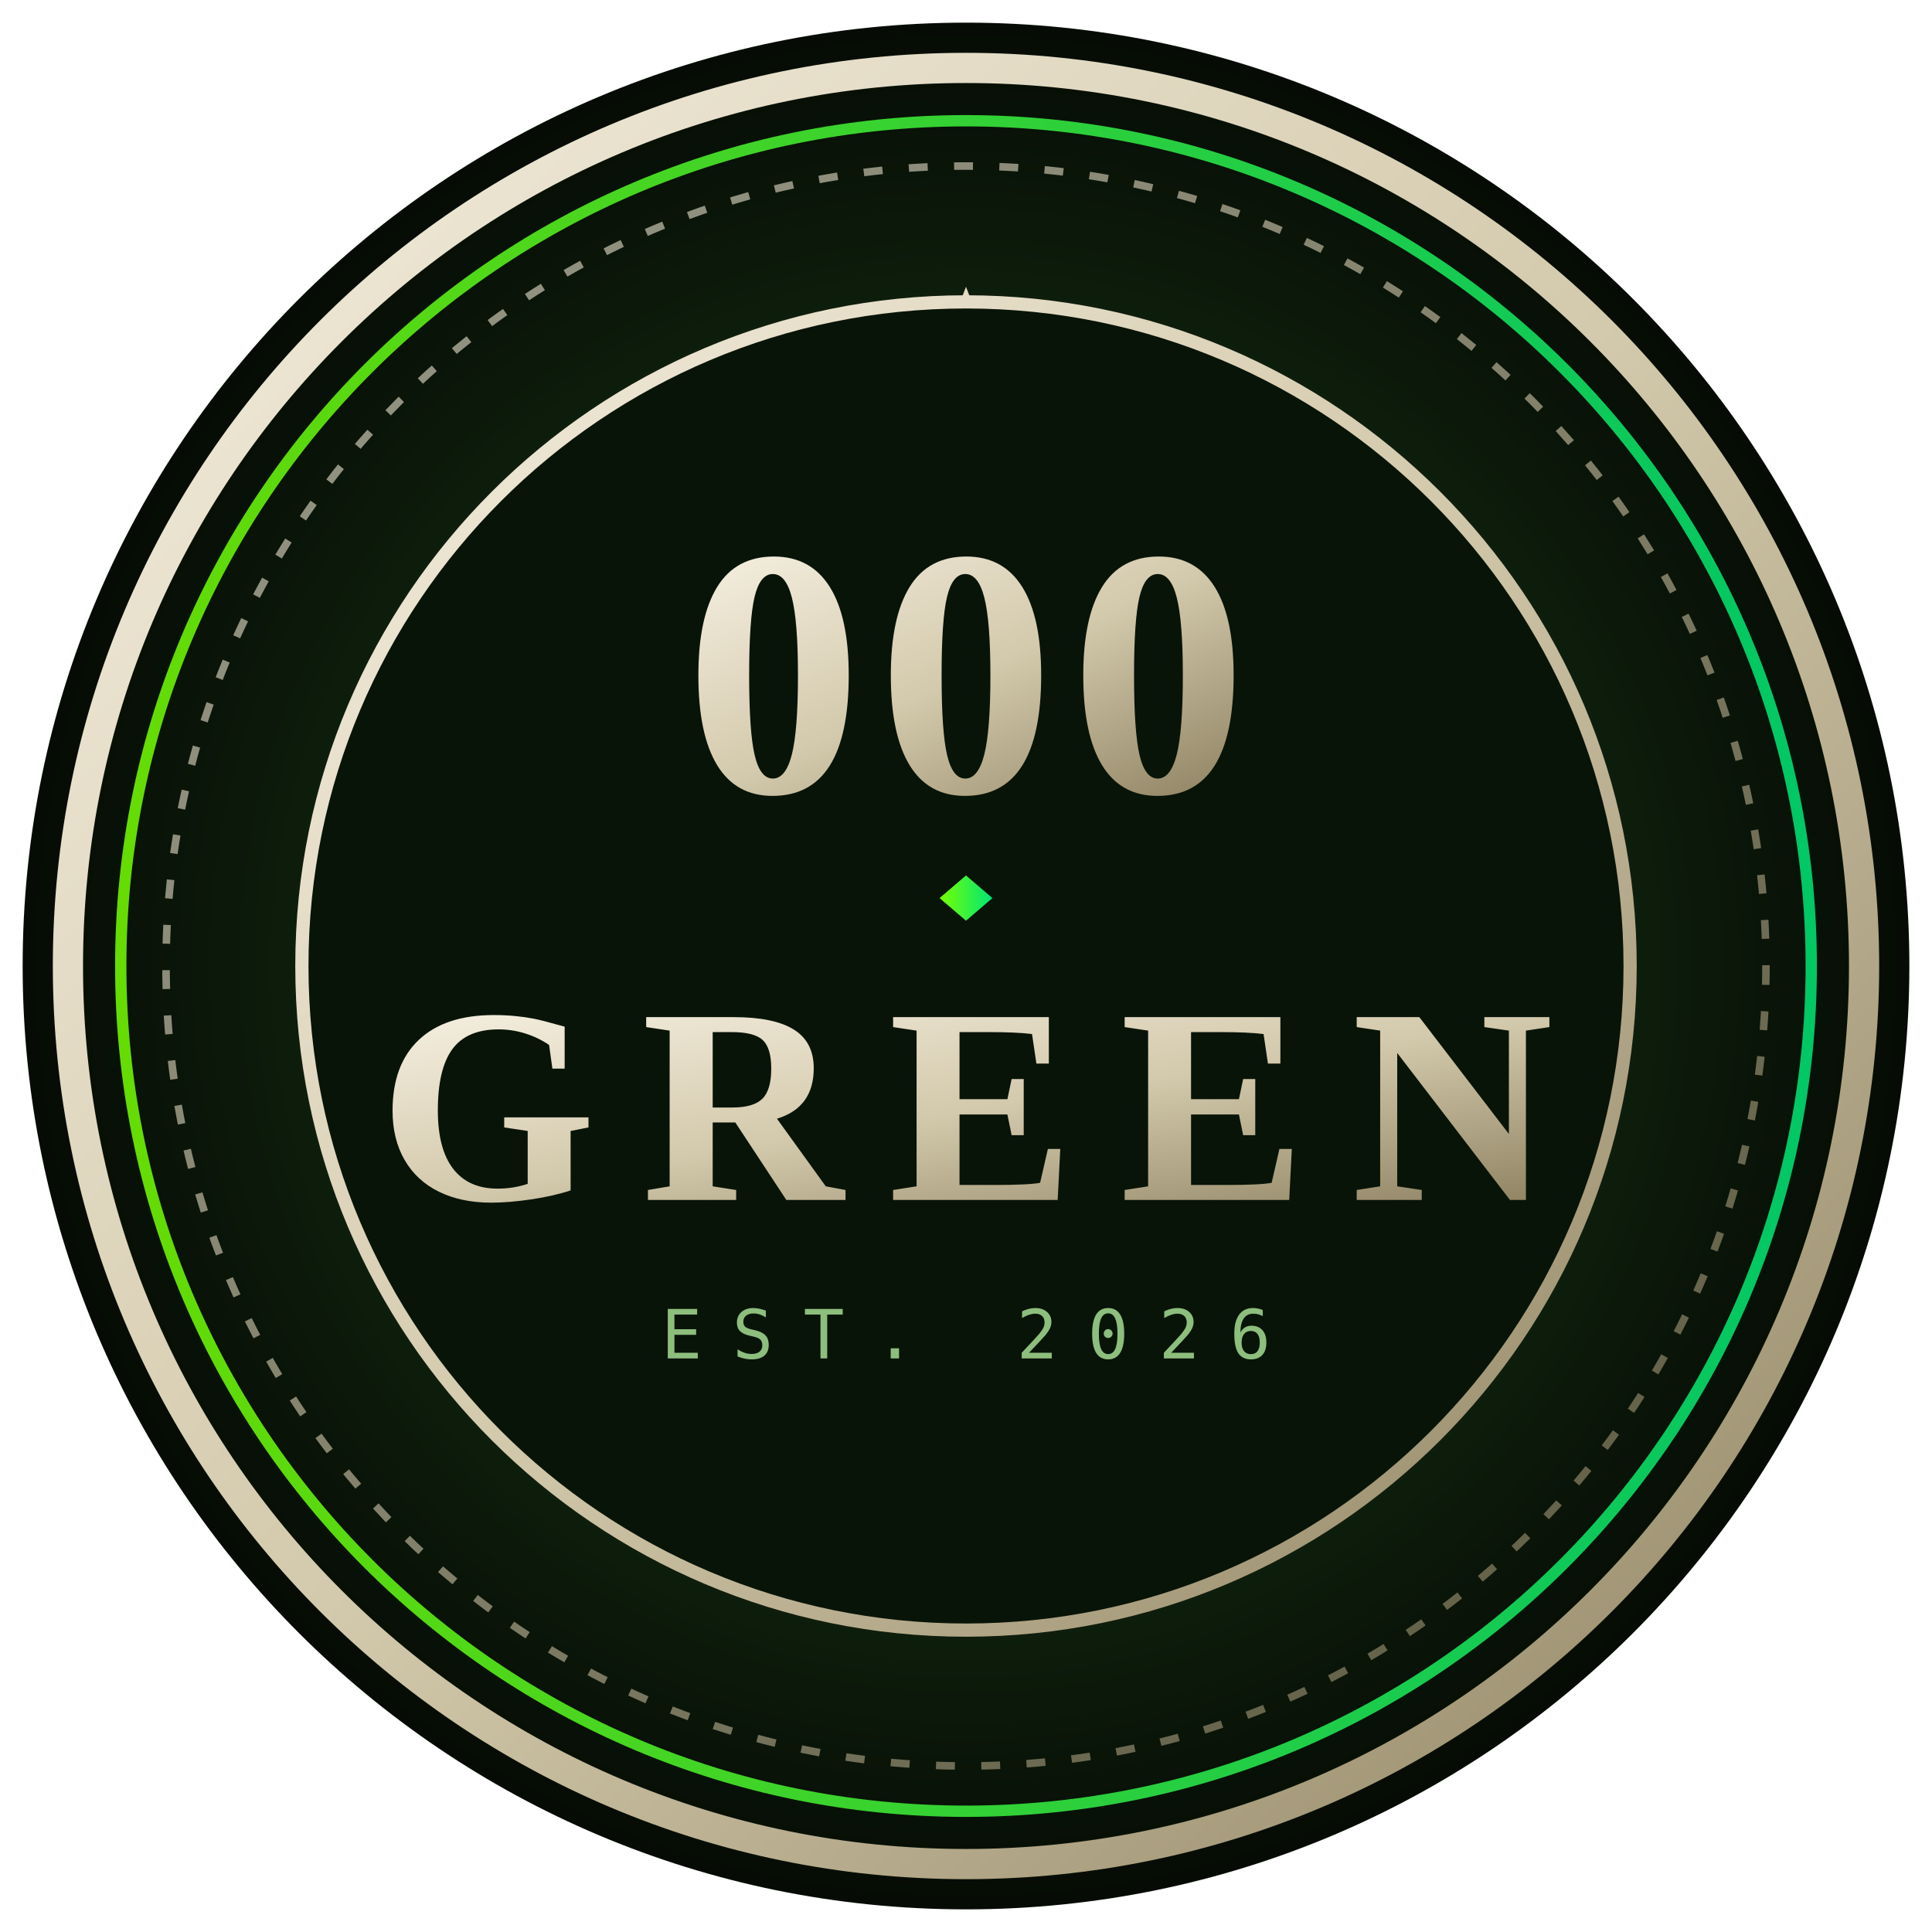
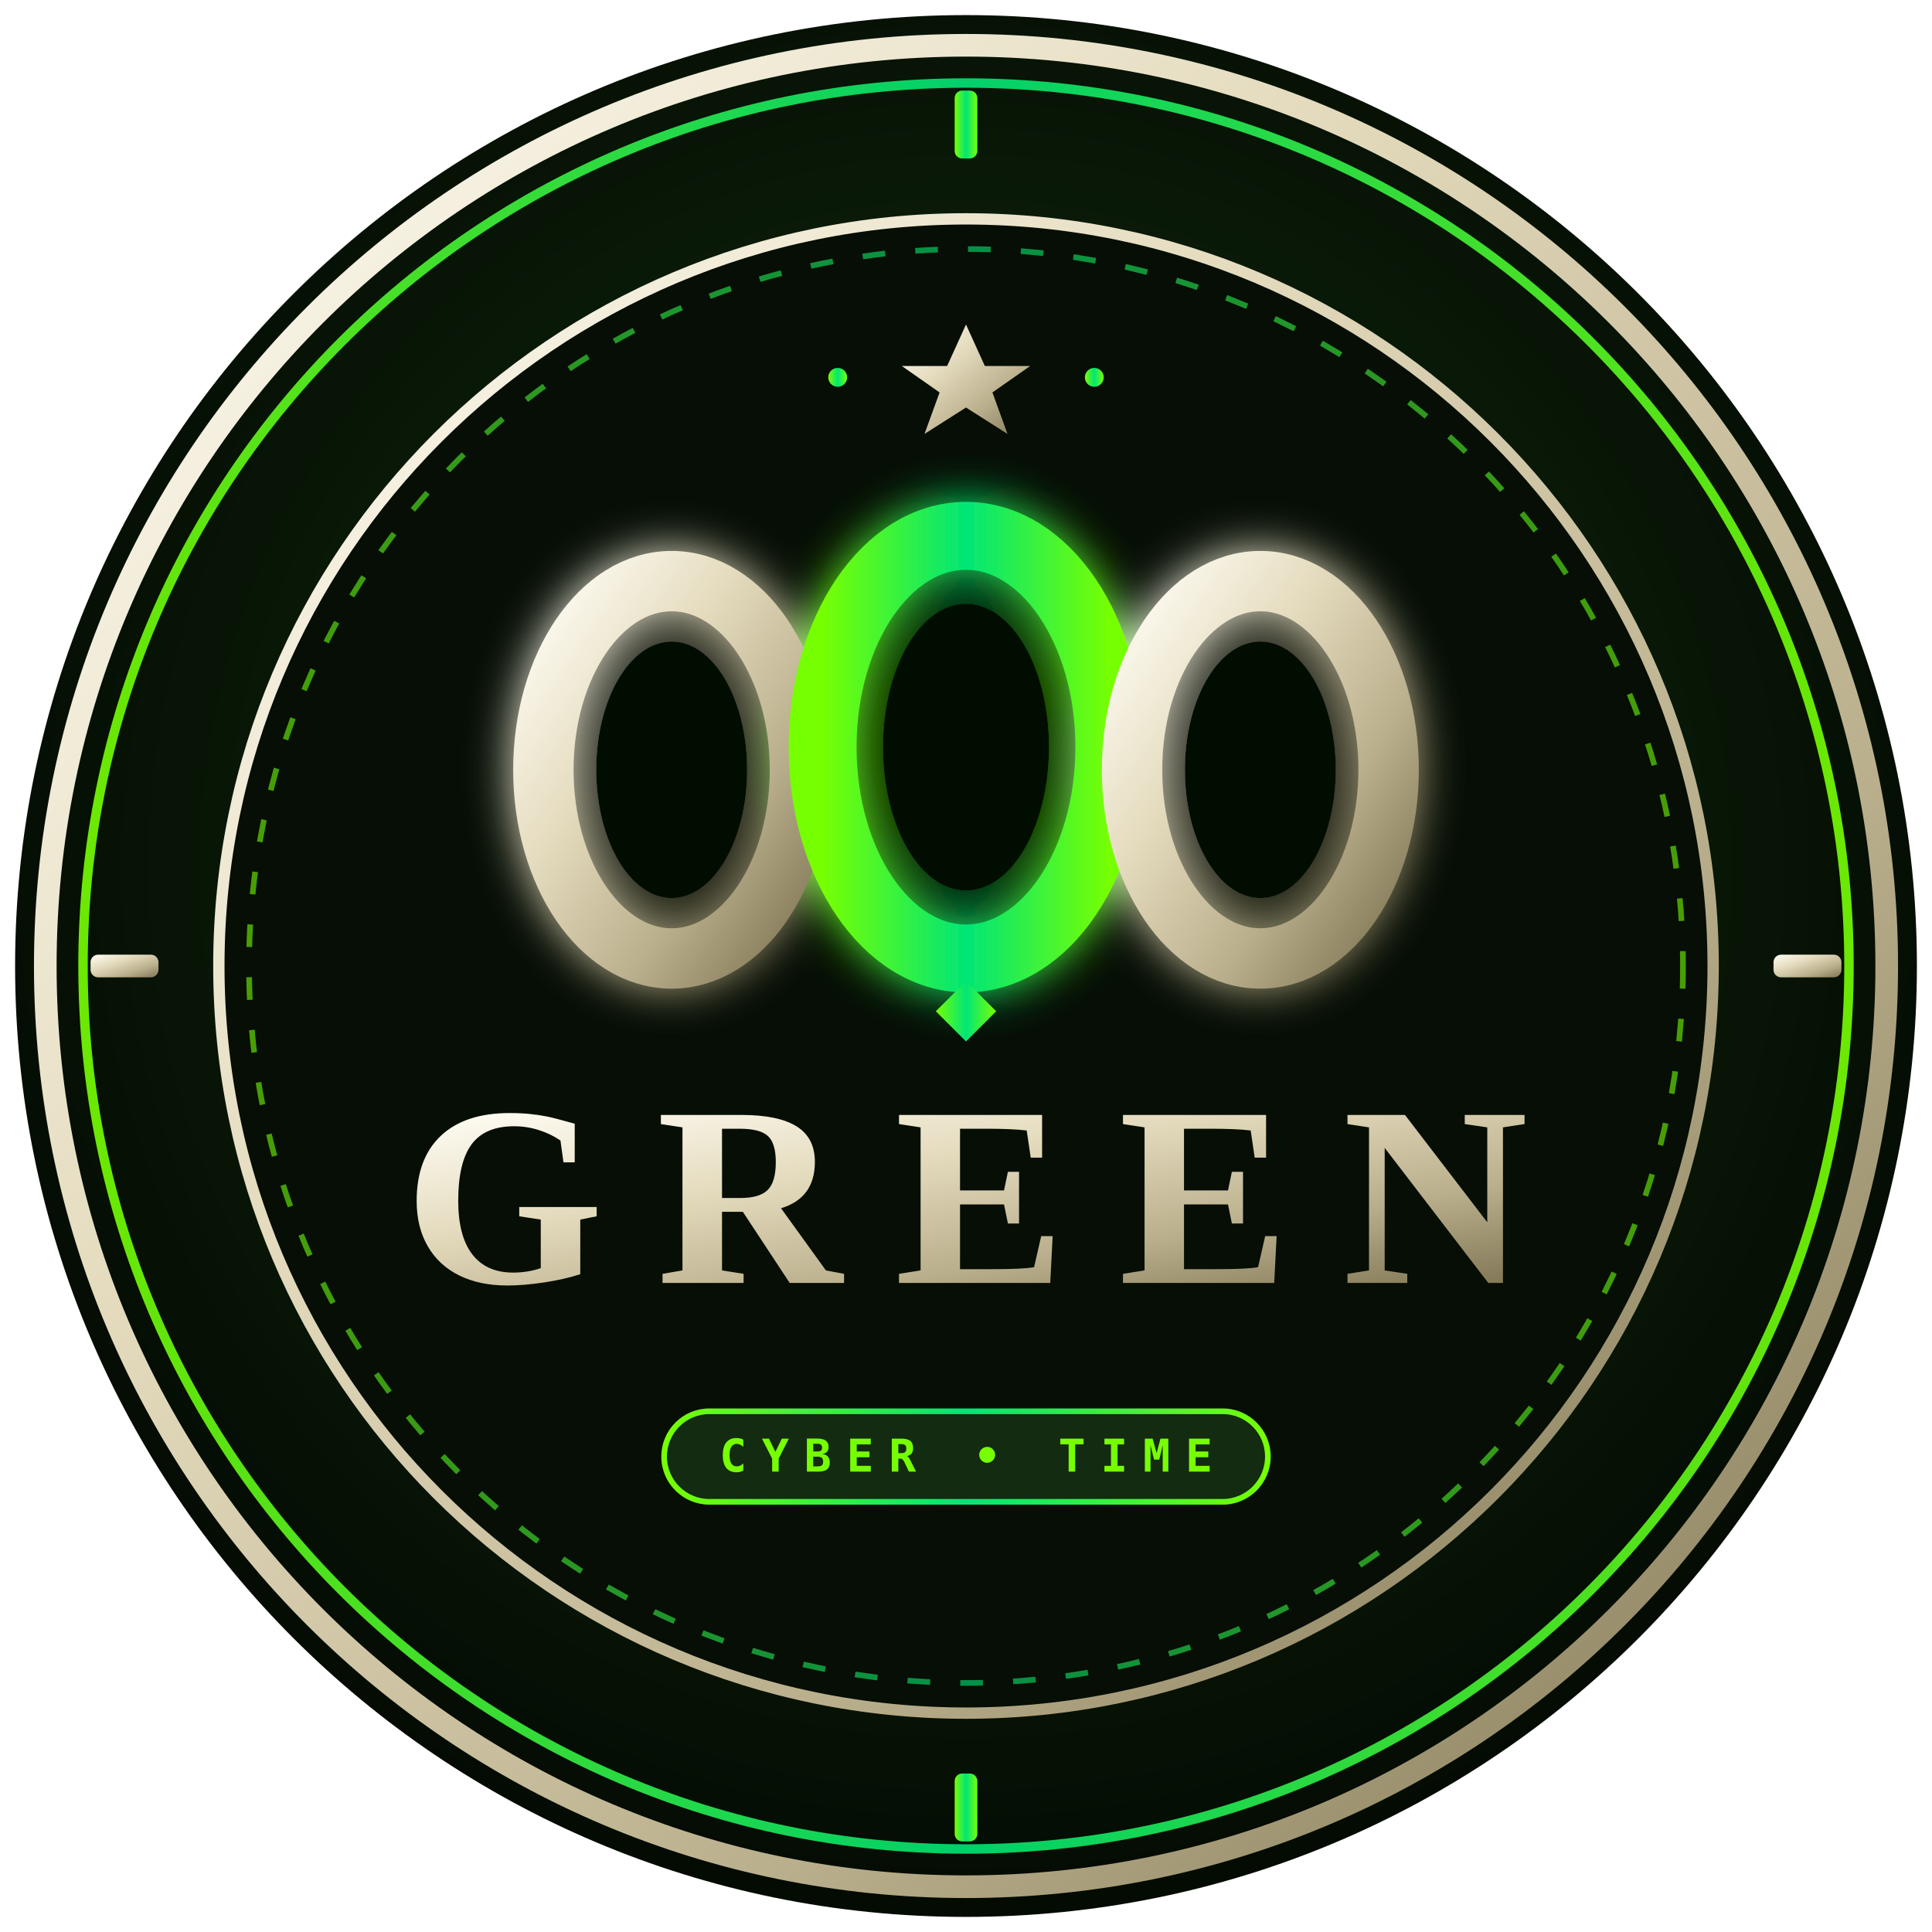
- <svg xmlns="http://www.w3.org/2000/svg" viewBox="0 0 512 512">
+ <svg xmlns="http://www.w3.org/2000/svg" viewBox="0 0 512 512" width="100%" height="100%">
  <defs>
-     <radialGradient id="bg" cx="50%" cy="50%" r="50%">
-       <stop offset="0%" stop-color="#1E3F1C" />
-       <stop offset="70%" stop-color="#0E1E0C" />
-       <stop offset="100%" stop-color="#060C05" />
+     <radialGradient id="bgGrad" cx="50%" cy="45%" r="60%">
+       <stop offset="0%" stop-color="#143012" />
+       <stop offset="60%" stop-color="#091807" />
+       <stop offset="100%" stop-color="#020602" />
    </radialGradient>
-     <linearGradient id="gold" x1="0%" y1="0%" x2="100%" y2="100%">
-       <stop offset="0%" stop-color="#F5EFE0" />
-       <stop offset="50%" stop-color="#D3C9AC" />
-       <stop offset="100%" stop-color="#8F8362" />
+     <linearGradient id="goldGrad" x1="0%" y1="0%" x2="100%" y2="100%">
+       <stop offset="0%" stop-color="#FFFDF5" />
+       <stop offset="35%" stop-color="#E5DCBF" />
+       <stop offset="70%" stop-color="#BAAF8C" />
+       <stop offset="100%" stop-color="#807554" />
    </linearGradient>
-     <linearGradient id="neon" x1="0%" y1="0%" x2="100%" y2="0%">
+     <linearGradient id="neonGrad" x1="0%" y1="0%" x2="100%" y2="0%">
      <stop offset="0%" stop-color="#76FF03" />
-       <stop offset="100%" stop-color="#00E676" />
+       <stop offset="50%" stop-color="#00E676" />
+       <stop offset="100%" stop-color="#76FF03" />
    </linearGradient>
+     <filter id="neonGlow" x="-20%" y="-20%" width="140%" height="140%">
+       <feGaussianBlur stdDeviation="6" result="blur" />
+       <feMerge>
+         <feMergeNode in="blur" />
+         <feMergeNode in="SourceGraphic" />
+       </feMerge>
+     </filter>
  </defs>
-   <circle cx="256" cy="256" r="250" fill="url(#bg)" />
-   <circle cx="256" cy="256" r="238" fill="none" stroke="url(#gold)" stroke-width="8" />
-   <circle cx="256" cy="256" r="224" fill="none" stroke="url(#neon)" stroke-width="3" opacity="0.85" />
-   <circle cx="256" cy="256" r="212" fill="none" stroke="url(#gold)" stroke-width="2" stroke-dasharray="5 7" opacity="0.6" />
-   <polygon points="256,76 261,89 274,89 263,97 267,110 256,102 245,110 249,97 238,89 251,89" fill="url(#gold)" />
-   <polygon points="120,256 123,264 131,264 125,269 127,277 120,272 113,277 115,269 109,264 117,264" fill="url(#gold)" opacity="0.8" />
-   <polygon points="392,256 395,264 403,264 397,269 399,277 392,272 385,277 387,269 381,264 389,264" fill="url(#gold)" opacity="0.8" />
-   <circle cx="256" cy="256" r="176" fill="#091408" stroke="url(#gold)" stroke-width="3.5" />
-   <text x="256" y="210" text-anchor="middle" font-family="'Times New Roman', serif" font-weight="bold" font-size="94" fill="url(#gold)" letter-spacing="4">000</text>
-   <line x1="140" y1="238" x2="372" y2="238" stroke="url(#gold)" stroke-width="2.5" opacity="0.75" />
-   <polygon points="256,232 263,238 256,244 249,238" fill="url(#neon)" />
-   <text x="256" y="318" text-anchor="middle" font-family="'Times New Roman', serif" font-weight="bold" font-size="74" fill="url(#gold)" letter-spacing="12">GREEN</text>
-   <text x="256" y="360" text-anchor="middle" font-family="monospace" font-size="18" fill="#9BD08A" letter-spacing="8" opacity="0.9">EST. 2026</text>
+   <clipPath id="circleClip">
+     <circle cx="256" cy="256" r="252" />
+   </clipPath>
+   <g clip-path="url(#circleClip)">
+     <circle cx="256" cy="256" r="256" fill="url(#bgGrad)" />
+     <circle cx="256" cy="256" r="244" fill="none" stroke="url(#goldGrad)" stroke-width="6" />
+     <circle cx="256" cy="256" r="234" fill="none" stroke="url(#neonGrad)" stroke-width="2.5" opacity="0.9" />
+     <rect x="253" y="24" width="6" height="18" rx="2" fill="url(#neonGrad)" />
+     <rect x="470" y="253" width="18" height="6" rx="2" fill="url(#goldGrad)" />
+     <rect x="253" y="470" width="6" height="18" rx="2" fill="url(#neonGrad)" />
+     <rect x="24" y="253" width="18" height="6" rx="2" fill="url(#goldGrad)" />
+     <circle cx="366" cy="98" r="4" fill="url(#goldGrad)" opacity="0.75" />
+     <circle cx="414" cy="146" r="4" fill="url(#goldGrad)" opacity="0.75" />
+     <circle cx="414" cy="366" r="4" fill="url(#goldGrad)" opacity="0.75" />
+     <circle cx="366" cy="414" r="4" fill="url(#goldGrad)" opacity="0.75" />
+     <circle cx="146" cy="414" r="4" fill="url(#goldGrad)" opacity="0.75" />
+     <circle cx="98" cy="366" r="4" fill="url(#goldGrad)" opacity="0.75" />
+     <circle cx="98" cy="146" r="4" fill="url(#goldGrad)" opacity="0.75" />
+     <circle cx="146" cy="98" r="4" fill="url(#goldGrad)" opacity="0.75" />
+     <circle cx="256" cy="256" r="198" fill="#060E05" stroke="url(#goldGrad)" stroke-width="3" />
+     <circle cx="256" cy="256" r="190" fill="none" stroke="url(#neonGrad)" stroke-width="1.5" stroke-dasharray="6 8" opacity="0.6" />
+     <polygon points="256,86 261,97 273,97 263,104 267,115 256,108 245,115 249,104 239,97 251,97" fill="url(#goldGrad)" />
+     <circle cx="222" cy="100" r="2.5" fill="url(#neonGrad)" />
+     <circle cx="290" cy="100" r="2.5" fill="url(#neonGrad)" />
+     <g filter="url(#neonGlow)">
+       <ellipse cx="178" cy="204" rx="34" ry="50" fill="none" stroke="url(#goldGrad)" stroke-width="16" />
+       <ellipse cx="178" cy="204" rx="20" ry="34" fill="#060E05" />
+       <ellipse cx="256" cy="198" rx="38" ry="56" fill="none" stroke="url(#neonGrad)" stroke-width="18" />
+       <ellipse cx="256" cy="198" rx="22" ry="38" fill="#060E05" />
+       <ellipse cx="334" cy="204" rx="34" ry="50" fill="none" stroke="url(#goldGrad)" stroke-width="16" />
+       <ellipse cx="334" cy="204" rx="20" ry="34" fill="#060E05" />
+     </g>
+     <line x1="110" y1="268" x2="236" y2="268" stroke="url(#goldGrad)" stroke-width="3" />
+     <polygon points="256,260 264,268 256,276 248,268" fill="url(#neonGrad)" />
+     <line x1="276" y1="268" x2="402" y2="268" stroke="url(#goldGrad)" stroke-width="3" />
+     <text x="256" y="340" text-anchor="middle" font-family="'Times New Roman', 'Cinzel', serif" font-weight="900" font-size="68" letter-spacing="14" fill="url(#goldGrad)">GREEN</text>
+     <rect x="176" y="374" width="160" height="24" rx="12" fill="#132B11" stroke="url(#neonGrad)" stroke-width="1.5" />
+     <text x="256" y="390" text-anchor="middle" font-family="monospace, sans-serif" font-weight="bold" font-size="12" letter-spacing="4" fill="#76FF03">CYBER • TIME</text>
+   </g>
</svg>
